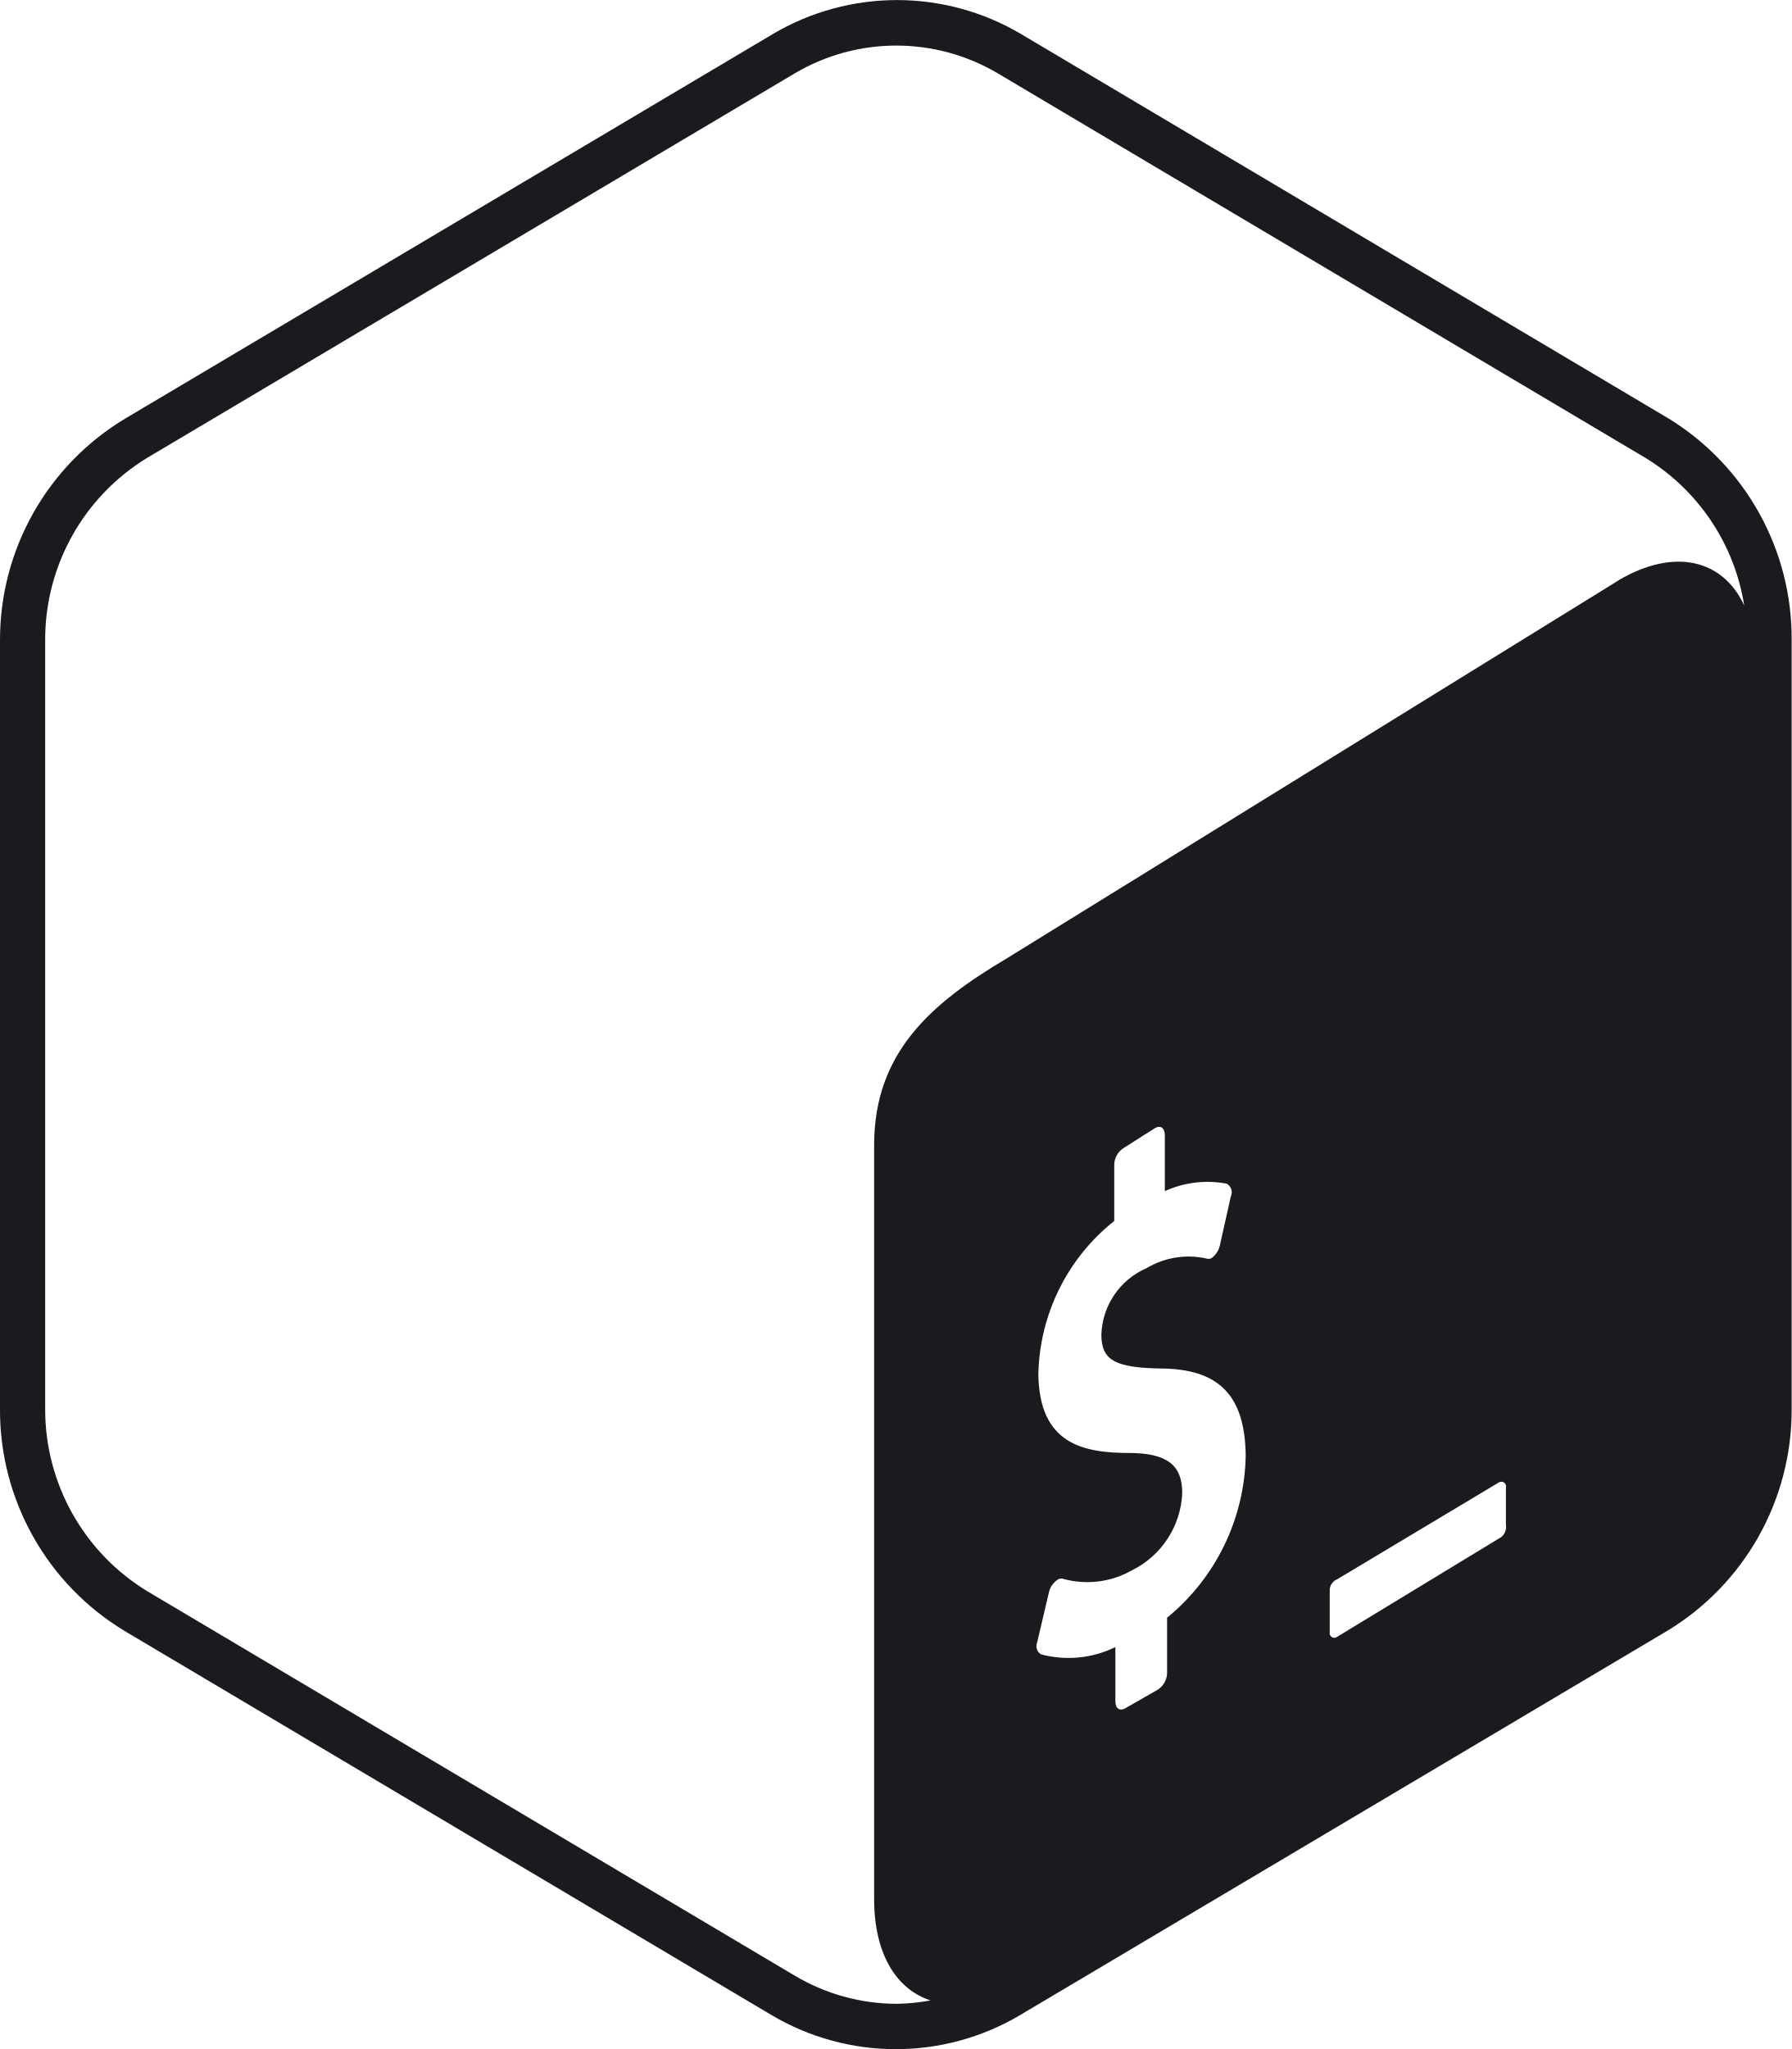
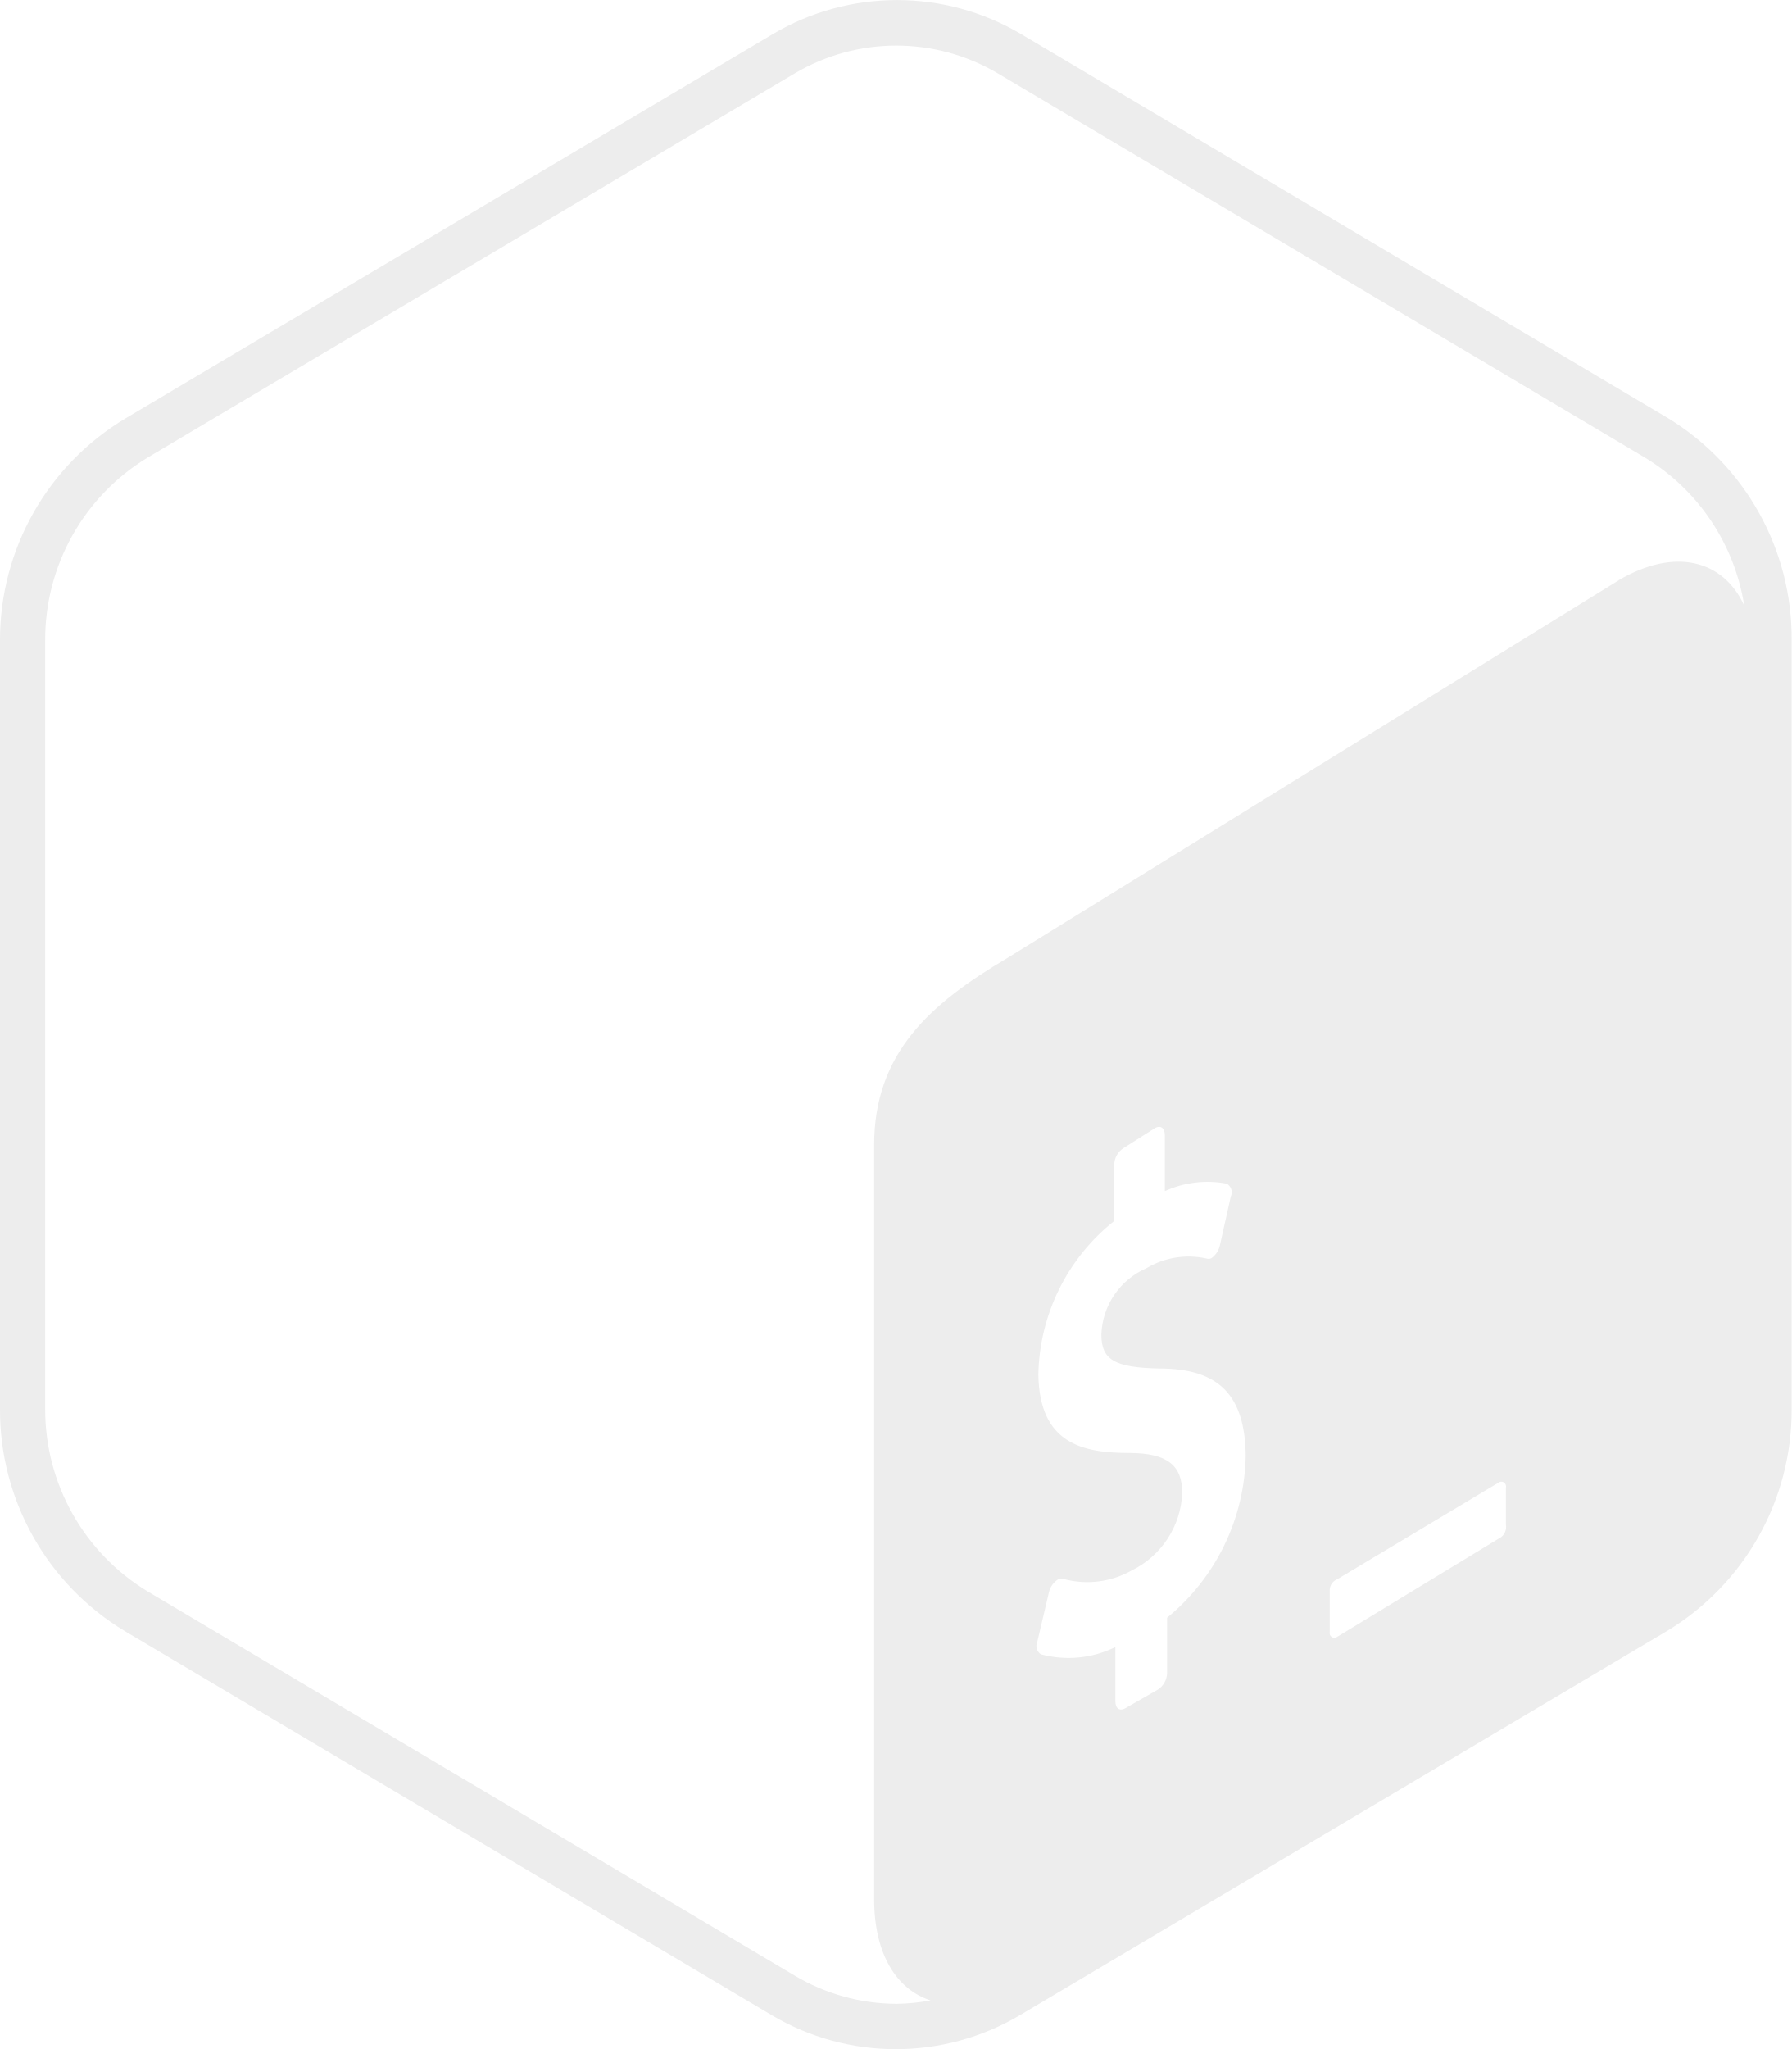
<svg xmlns="http://www.w3.org/2000/svg" data-name="Layer 1" viewBox="0 0.01 79.32 90.69">
-   <path d="m73.85 18.52-28.64-17a10.79 10.79 0 0 0-11 0l-28.64 17A11.42 11.42 0 0 0 0 28.36v34a11.42 11.42 0 0 0 5.52 9.84l28.64 17a10.79 10.79 0 0 0 11 0l28.64-17a11.42 11.42 0 0 0 5.52-9.84v-34a11.42 11.42 0 0 0-5.47-9.84M51.67 71.61v2.44a.9.9 0 0 1-.42.75l-1.45.83c-.23.12-.42 0-.42-.32v-2.4a4.7 4.7 0 0 1-3.3.32.44.44 0 0 1-.16-.54l.52-2.21a.92.92 0 0 1 .29-.48.6.6 0 0 1 .14-.1.3.3 0 0 1 .23 0 4 4 0 0 0 3-.38 4 4 0 0 0 2.24-3.43c0-1.24-.68-1.76-2.32-1.77-2.08 0-4-.4-4.05-3.47a8.89 8.89 0 0 1 3.36-6.8v-2.47a.89.89 0 0 1 .42-.76l1.4-.89c.23-.12.42 0 .42.33v2.47a4.56 4.56 0 0 1 2.74-.33.44.44 0 0 1 .18.57L54 55.16a.94.94 0 0 1-.25.44.6.6 0 0 1-.14.11.33.33 0 0 1-.21 0 3.63 3.63 0 0 0-2.64.43 3.32 3.32 0 0 0-2 2.94c0 1.12.59 1.46 2.57 1.5 2.65 0 3.79 1.2 3.82 3.86a9.48 9.48 0 0 1-3.48 7.17m15-4.11a.57.57 0 0 1-.22.55l-7.24 4.4a.21.21 0 0 1-.34-.21v-1.87a.52.52 0 0 1 .33-.46l7.13-4.27a.21.21 0 0 1 .34.21zm5-41.81-27.1 16.74c-3.38 2-5.87 4.19-5.87 8.26v33.38c0 2.44 1 4 2.5 4.48a9 9 0 0 1-1.5.15 8.87 8.87 0 0 1-4.52-1.25l-28.64-17A9.42 9.42 0 0 1 2 62.36v-34a9.42 9.42 0 0 1 4.54-8.1l28.64-17a8.83 8.83 0 0 1 9 0l28.64 17a9.36 9.36 0 0 1 4.4 6.55c-.93-2.02-3.07-2.58-5.56-1.12Z" style="fill:#1b1b1f" />
+   <path d="m73.85 18.52-28.64-17a10.79 10.79 0 0 0-11 0l-28.64 17A11.42 11.42 0 0 0 0 28.36v34a11.42 11.42 0 0 0 5.52 9.84l28.64 17a10.79 10.79 0 0 0 11 0l28.64-17a11.42 11.42 0 0 0 5.52-9.84v-34a11.42 11.42 0 0 0-5.47-9.84M51.67 71.61v2.44a.9.9 0 0 1-.42.75l-1.45.83c-.23.12-.42 0-.42-.32v-2.4a4.7 4.7 0 0 1-3.3.32.44.44 0 0 1-.16-.54l.52-2.21a.92.92 0 0 1 .29-.48.6.6 0 0 1 .14-.1.3.3 0 0 1 .23 0 4 4 0 0 0 3-.38 4 4 0 0 0 2.24-3.43c0-1.24-.68-1.76-2.32-1.77-2.08 0-4-.4-4.05-3.47a8.89 8.89 0 0 1 3.36-6.8v-2.47a.89.89 0 0 1 .42-.76l1.4-.89c.23-.12.42 0 .42.33v2.47a4.56 4.56 0 0 1 2.74-.33.44.44 0 0 1 .18.57L54 55.16a.94.94 0 0 1-.25.44.6.6 0 0 1-.14.11.33.33 0 0 1-.21 0 3.63 3.63 0 0 0-2.64.43 3.32 3.32 0 0 0-2 2.94c0 1.12.59 1.46 2.57 1.5 2.65 0 3.79 1.2 3.82 3.86a9.48 9.48 0 0 1-3.48 7.17m15-4.11a.57.57 0 0 1-.22.55l-7.24 4.4a.21.21 0 0 1-.34-.21v-1.87a.52.52 0 0 1 .33-.46l7.13-4.27a.21.21 0 0 1 .34.21zm5-41.81-27.1 16.74c-3.38 2-5.87 4.19-5.87 8.26v33.38c0 2.44 1 4 2.5 4.48a9 9 0 0 1-1.5.15 8.87 8.87 0 0 1-4.52-1.25l-28.64-17A9.42 9.42 0 0 1 2 62.36v-34a9.42 9.42 0 0 1 4.54-8.1l28.64-17a8.83 8.83 0 0 1 9 0l28.64 17a9.36 9.36 0 0 1 4.4 6.55c-.93-2.02-3.07-2.58-5.56-1.12Z" style="fill:#ededed" />
</svg>
